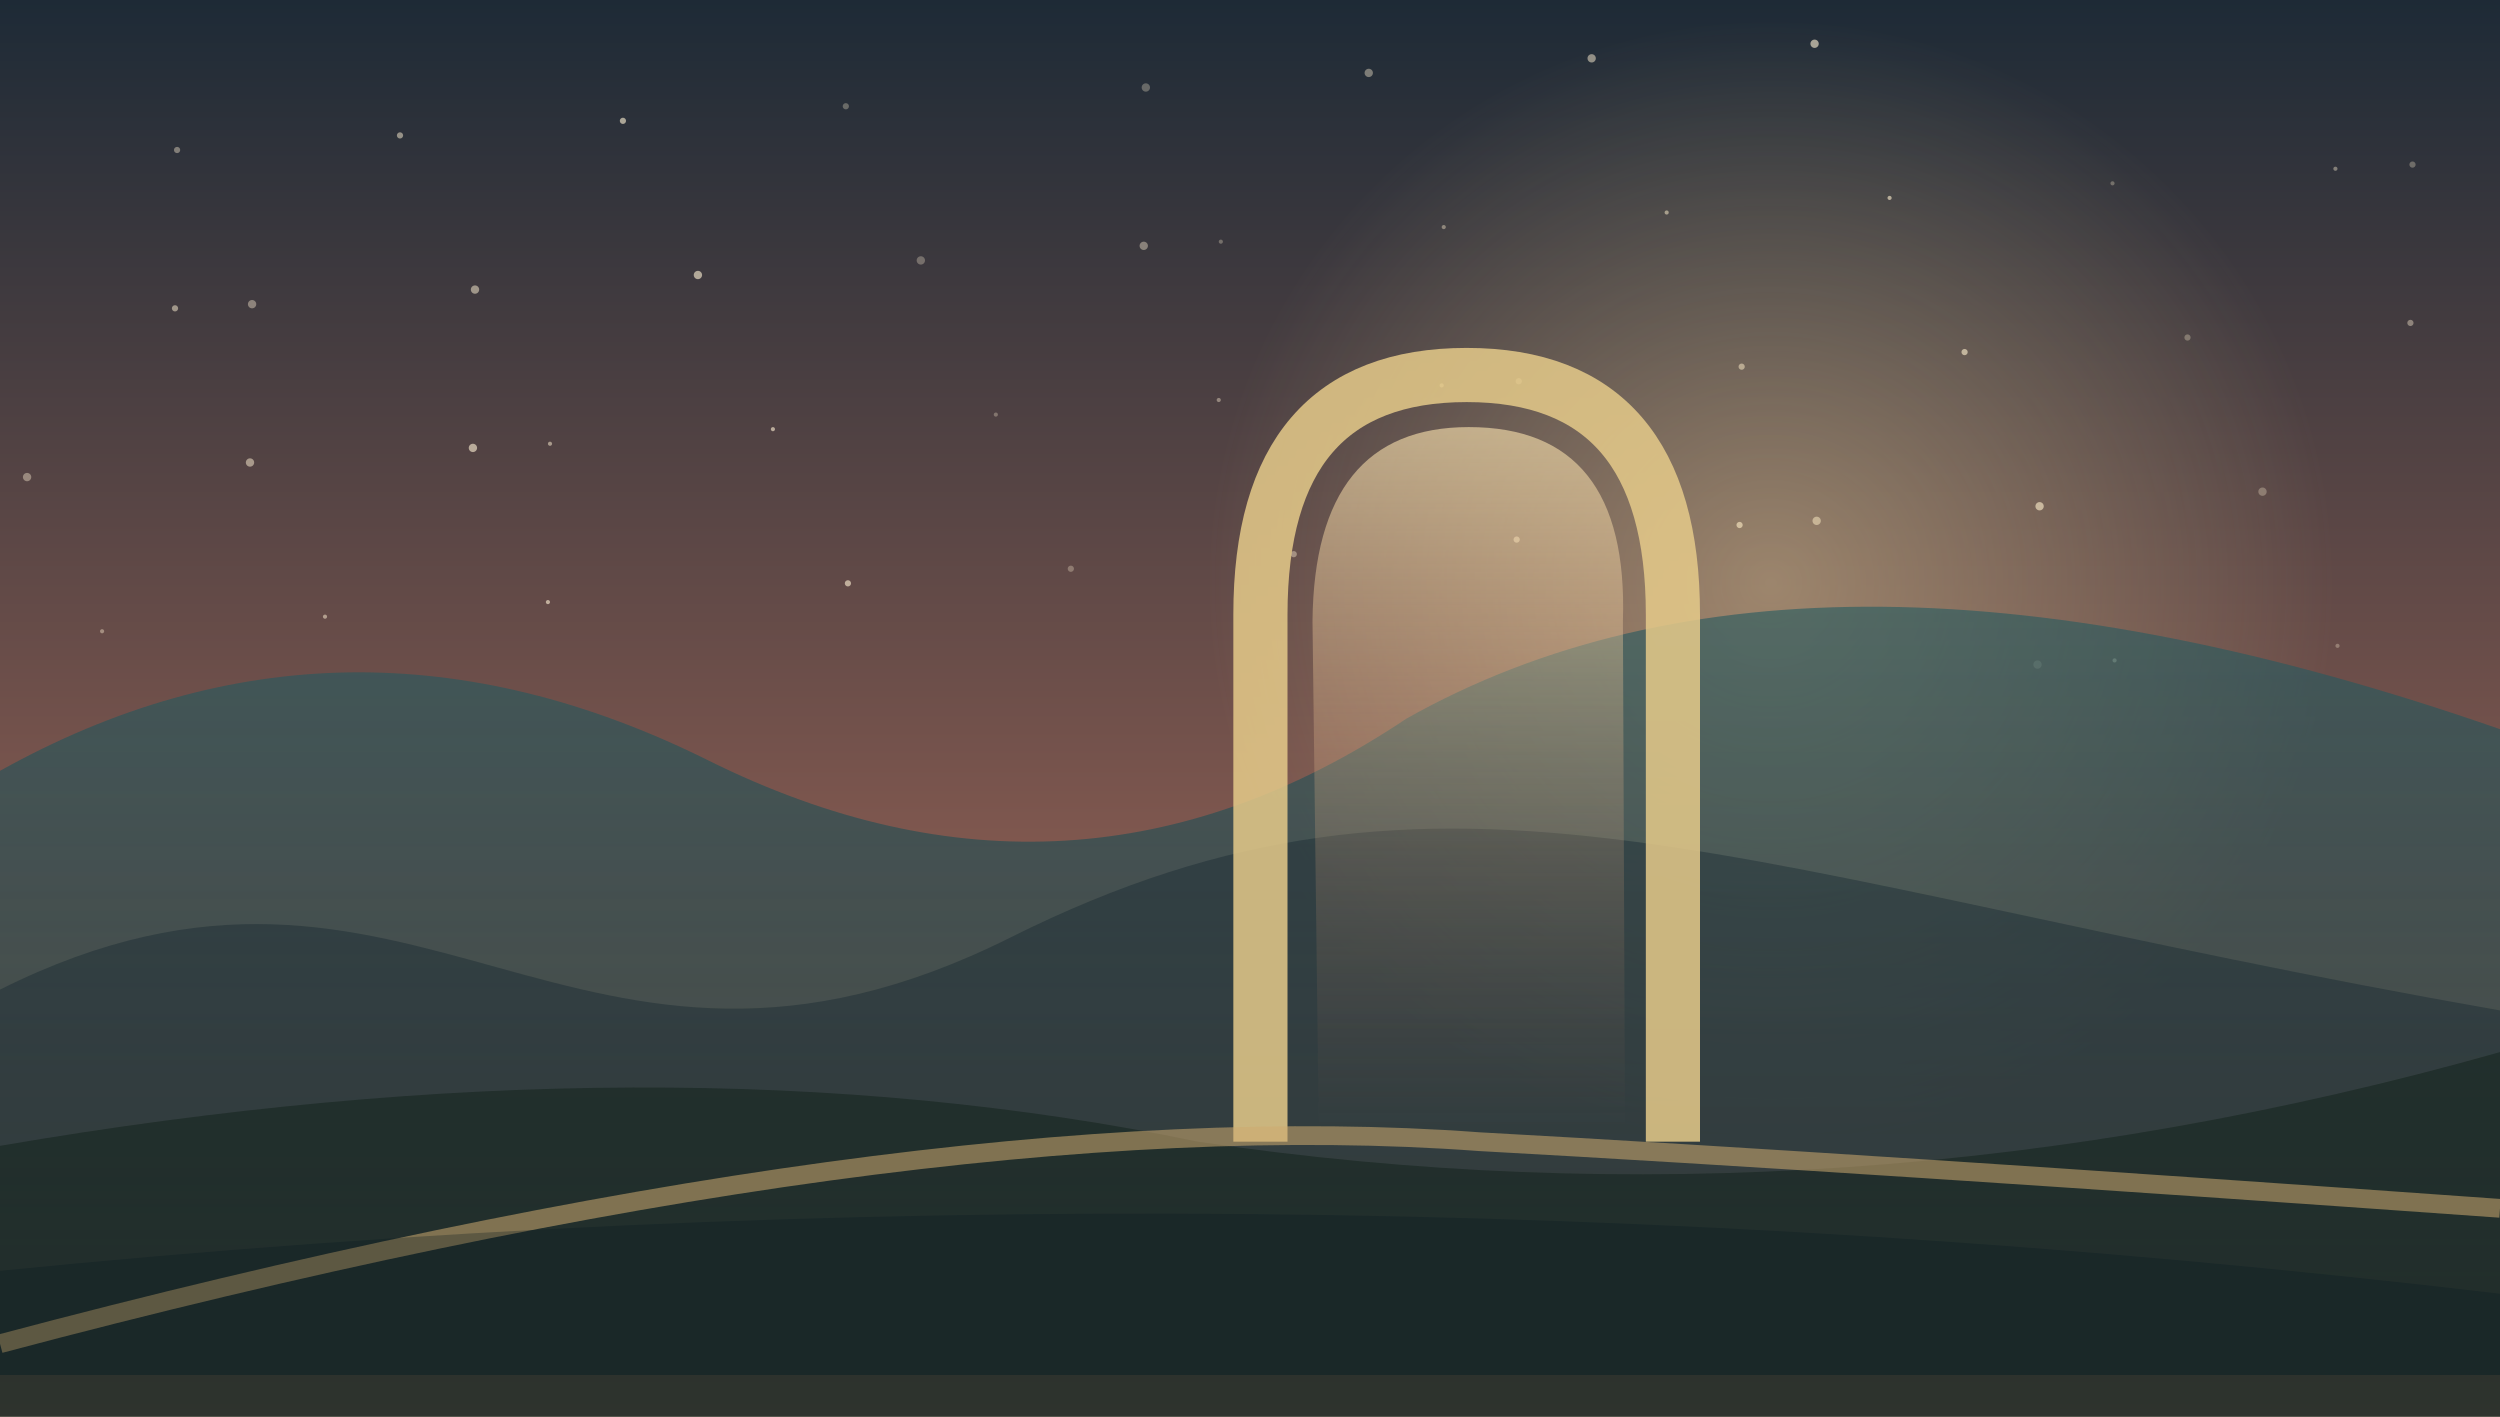
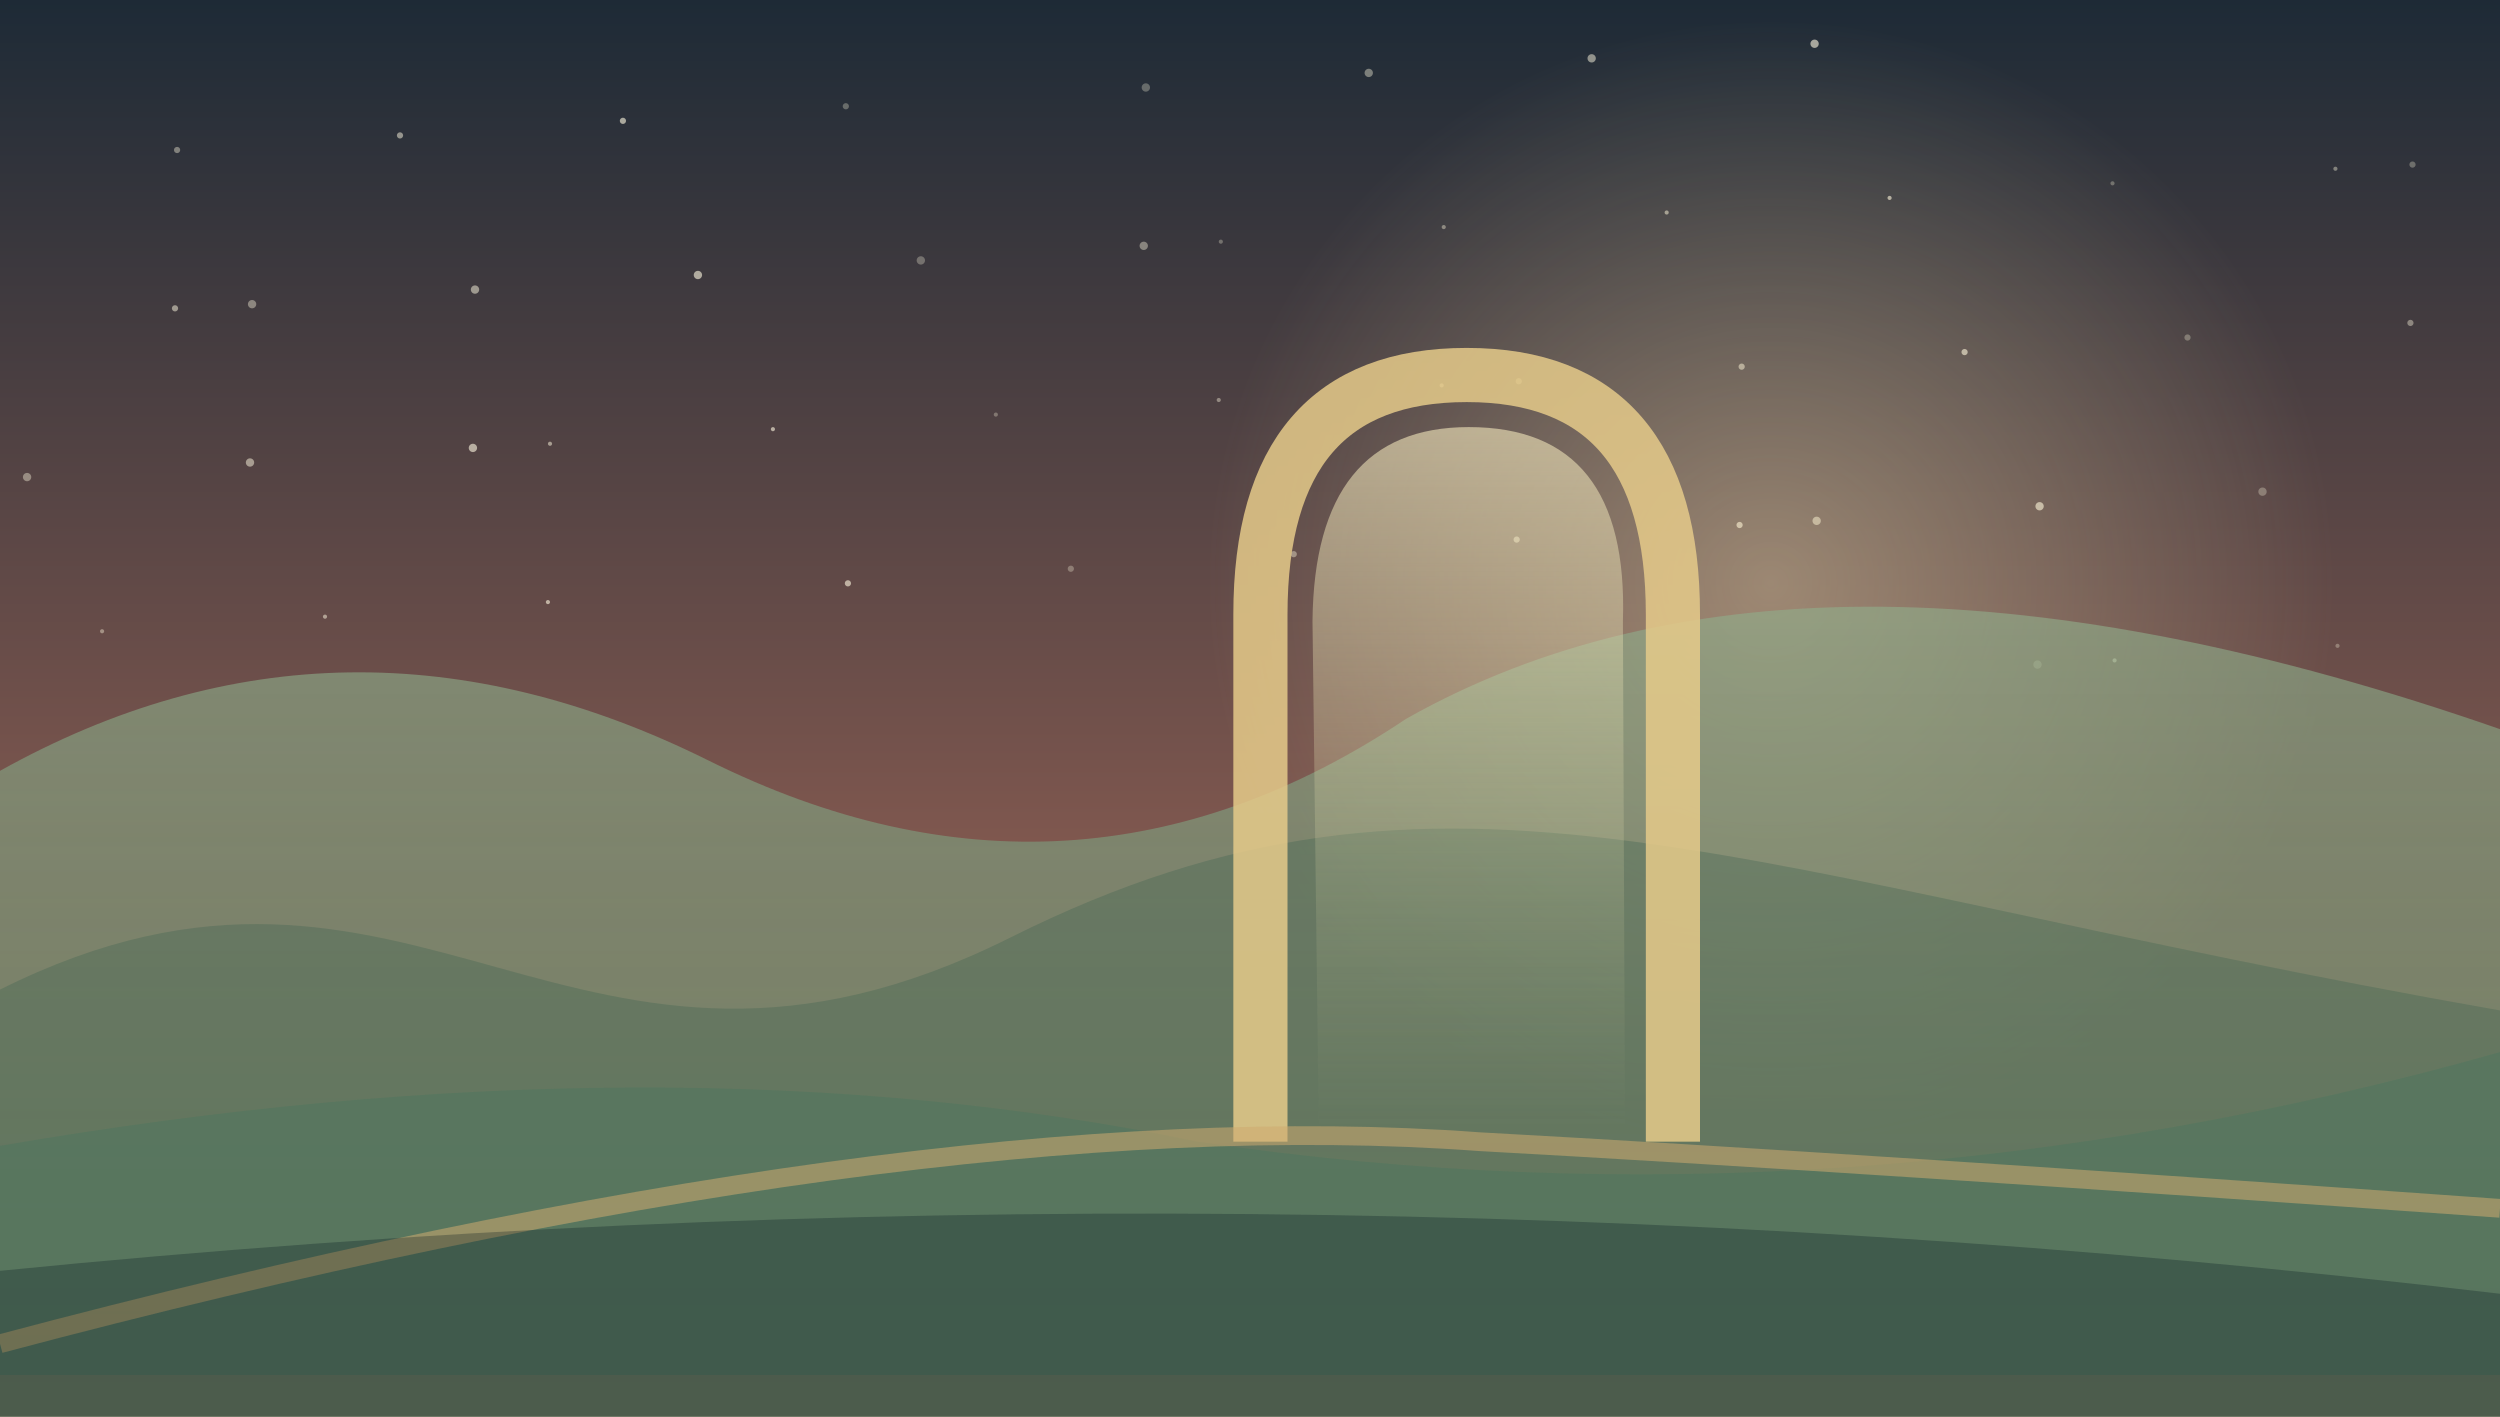
<svg xmlns="http://www.w3.org/2000/svg" viewBox="0 0 1200 680" role="img" aria-label="Symbolic artwork depicting gate">
  <defs>
    <linearGradient id="sky" x2="0" y2="1">
      <stop stop-color="#1d2a36" />
      <stop offset=".63" stop-color="#855a50" />
      <stop offset="1" stop-color="#b48a67" />
    </linearGradient>
    <radialGradient id="halo">
-       <stop stop-color="#ffe9ab" stop-opacity=".87" />
-       <stop offset="1" stop-color="#ffe9ab" stop-opacity="0" />
+       <stop stop-color="#fff0bc" stop-opacity=".87" />
+       <stop offset="1" stop-color="#fff0bc" stop-opacity="0" />
    </radialGradient>
    <linearGradient id="ridge" x2="0" y2="1">
-       <stop stop-color="#2d5d61" />
-       <stop offset="1" stop-color="#102b32" />
+       <stop stop-color="#91ab89" />
+       <stop offset="1" stop-color="#507b62" />
    </linearGradient>
    <linearGradient id="portal" x2="0" y2="1">
-       <stop stop-color="#ffe7b1" />
-       <stop offset="1" stop-color="#a56c57" stop-opacity="0" />
+       <stop stop-color="#f5e9bd" />
+       <stop offset="1" stop-color="#b4b88d" stop-opacity="0" />
    </linearGradient>
  </defs>
  <rect width="1200" height="680" fill="url(#sky)" />
-   <circle cx="586" cy="116" r="1.0" opacity="0.3" fill="#fff1d4" />
-   <circle cx="729" cy="183" r="1.5" opacity="0.4" fill="#fff1d4" />
-   <circle cx="872" cy="250" r="2.0" opacity="0.5" fill="#fff1d4" />
-   <circle cx="1015" cy="317" r="1.0" opacity="0.6" fill="#fff1d4" />
-   <circle cx="1158" cy="79" r="1.5" opacity="0.3" fill="#fff1d4" />
-   <circle cx="121" cy="146" r="2.0" opacity="0.4" fill="#fff1d4" />
-   <circle cx="264" cy="213" r="1.0" opacity="0.5" fill="#fff1d4" />
-   <circle cx="407" cy="280" r="1.5" opacity="0.6" fill="#fff1d4" />
-   <circle cx="550" cy="42" r="2.0" opacity="0.3" fill="#fff1d4" />
-   <circle cx="693" cy="109" r="1.0" opacity="0.4" fill="#fff1d4" />
-   <circle cx="836" cy="176" r="1.5" opacity="0.5" fill="#fff1d4" />
-   <circle cx="979" cy="243" r="2.0" opacity="0.6" fill="#fff1d4" />
-   <circle cx="1122" cy="310" r="1.0" opacity="0.3" fill="#fff1d4" />
-   <circle cx="85" cy="72" r="1.5" opacity="0.4" fill="#fff1d4" />
-   <circle cx="228" cy="139" r="2.0" opacity="0.5" fill="#fff1d4" />
-   <circle cx="371" cy="206" r="1.0" opacity="0.6" fill="#fff1d4" />
-   <circle cx="514" cy="273" r="1.5" opacity="0.3" fill="#fff1d4" />
-   <circle cx="657" cy="35" r="2.0" opacity="0.4" fill="#fff1d4" />
-   <circle cx="800" cy="102" r="1.0" opacity="0.5" fill="#fff1d4" />
-   <circle cx="943" cy="169" r="1.5" opacity="0.6" fill="#fff1d4" />
-   <circle cx="1086" cy="236" r="2.0" opacity="0.3" fill="#fff1d4" />
-   <circle cx="49" cy="303" r="1.0" opacity="0.4" fill="#fff1d4" />
-   <circle cx="192" cy="65" r="1.5" opacity="0.5" fill="#fff1d4" />
-   <circle cx="335" cy="132" r="2.0" opacity="0.6" fill="#fff1d4" />
-   <circle cx="478" cy="199" r="1.0" opacity="0.3" fill="#fff1d4" />
-   <circle cx="621" cy="266" r="1.5" opacity="0.4" fill="#fff1d4" />
-   <circle cx="764" cy="28" r="2.0" opacity="0.5" fill="#fff1d4" />
-   <circle cx="907" cy="95" r="1.0" opacity="0.6" fill="#fff1d4" />
-   <circle cx="1050" cy="162" r="1.5" opacity="0.3" fill="#fff1d4" />
-   <circle cx="13" cy="229" r="2.0" opacity="0.4" fill="#fff1d4" />
-   <circle cx="156" cy="296" r="1.0" opacity="0.5" fill="#fff1d4" />
-   <circle cx="299" cy="58" r="1.5" opacity="0.6" fill="#fff1d4" />
-   <circle cx="442" cy="125" r="2.0" opacity="0.3" fill="#fff1d4" />
-   <circle cx="585" cy="192" r="1.0" opacity="0.4" fill="#fff1d4" />
-   <circle cx="728" cy="259" r="1.5" opacity="0.5" fill="#fff1d4" />
-   <circle cx="871" cy="21" r="2.0" opacity="0.6" fill="#fff1d4" />
-   <circle cx="1014" cy="88" r="1.0" opacity="0.3" fill="#fff1d4" />
-   <circle cx="1157" cy="155" r="1.5" opacity="0.4" fill="#fff1d4" />
-   <circle cx="120" cy="222" r="2.0" opacity="0.5" fill="#fff1d4" />
-   <circle cx="263" cy="289" r="1.0" opacity="0.6" fill="#fff1d4" />
-   <circle cx="406" cy="51" r="1.5" opacity="0.3" fill="#fff1d4" />
-   <circle cx="549" cy="118" r="2.0" opacity="0.4" fill="#fff1d4" />
-   <circle cx="692" cy="185" r="1.0" opacity="0.5" fill="#fff1d4" />
-   <circle cx="835" cy="252" r="1.5" opacity="0.6" fill="#fff1d4" />
-   <circle cx="978" cy="319" r="2.0" opacity="0.3" fill="#fff1d4" />
-   <circle cx="1121" cy="81" r="1.0" opacity="0.4" fill="#fff1d4" />
-   <circle cx="84" cy="148" r="1.5" opacity="0.5" fill="#fff1d4" />
-   <circle cx="227" cy="215" r="2.0" opacity="0.6" fill="#fff1d4" />
+   <circle cx="586" cy="116" r="1.0" opacity="0.3" fill="#fdf7df" />
+   <circle cx="729" cy="183" r="1.5" opacity="0.4" fill="#fdf7df" />
+   <circle cx="872" cy="250" r="2.0" opacity="0.5" fill="#fdf7df" />
+   <circle cx="1015" cy="317" r="1.0" opacity="0.6" fill="#fdf7df" />
+   <circle cx="1158" cy="79" r="1.5" opacity="0.3" fill="#fdf7df" />
+   <circle cx="121" cy="146" r="2.0" opacity="0.4" fill="#fdf7df" />
+   <circle cx="264" cy="213" r="1.0" opacity="0.5" fill="#fdf7df" />
+   <circle cx="407" cy="280" r="1.5" opacity="0.6" fill="#fdf7df" />
+   <circle cx="550" cy="42" r="2.0" opacity="0.3" fill="#fdf7df" />
+   <circle cx="693" cy="109" r="1.0" opacity="0.4" fill="#fdf7df" />
+   <circle cx="836" cy="176" r="1.5" opacity="0.5" fill="#fdf7df" />
+   <circle cx="979" cy="243" r="2.0" opacity="0.6" fill="#fdf7df" />
+   <circle cx="1122" cy="310" r="1.0" opacity="0.3" fill="#fdf7df" />
+   <circle cx="85" cy="72" r="1.5" opacity="0.4" fill="#fdf7df" />
+   <circle cx="228" cy="139" r="2.0" opacity="0.5" fill="#fdf7df" />
+   <circle cx="371" cy="206" r="1.0" opacity="0.6" fill="#fdf7df" />
+   <circle cx="514" cy="273" r="1.5" opacity="0.3" fill="#fdf7df" />
+   <circle cx="657" cy="35" r="2.0" opacity="0.4" fill="#fdf7df" />
+   <circle cx="800" cy="102" r="1.0" opacity="0.5" fill="#fdf7df" />
+   <circle cx="943" cy="169" r="1.5" opacity="0.6" fill="#fdf7df" />
+   <circle cx="1086" cy="236" r="2.0" opacity="0.3" fill="#fdf7df" />
+   <circle cx="49" cy="303" r="1.0" opacity="0.4" fill="#fdf7df" />
+   <circle cx="192" cy="65" r="1.5" opacity="0.5" fill="#fdf7df" />
+   <circle cx="335" cy="132" r="2.0" opacity="0.6" fill="#fdf7df" />
+   <circle cx="478" cy="199" r="1.0" opacity="0.3" fill="#fdf7df" />
+   <circle cx="621" cy="266" r="1.5" opacity="0.4" fill="#fdf7df" />
+   <circle cx="764" cy="28" r="2.0" opacity="0.5" fill="#fdf7df" />
+   <circle cx="907" cy="95" r="1.0" opacity="0.6" fill="#fdf7df" />
+   <circle cx="1050" cy="162" r="1.5" opacity="0.3" fill="#fdf7df" />
+   <circle cx="13" cy="229" r="2.0" opacity="0.4" fill="#fdf7df" />
+   <circle cx="156" cy="296" r="1.0" opacity="0.5" fill="#fdf7df" />
+   <circle cx="299" cy="58" r="1.5" opacity="0.6" fill="#fdf7df" />
+   <circle cx="442" cy="125" r="2.0" opacity="0.3" fill="#fdf7df" />
+   <circle cx="585" cy="192" r="1.0" opacity="0.4" fill="#fdf7df" />
+   <circle cx="728" cy="259" r="1.5" opacity="0.5" fill="#fdf7df" />
+   <circle cx="871" cy="21" r="2.0" opacity="0.6" fill="#fdf7df" />
+   <circle cx="1014" cy="88" r="1.0" opacity="0.3" fill="#fdf7df" />
+   <circle cx="1157" cy="155" r="1.5" opacity="0.4" fill="#fdf7df" />
+   <circle cx="120" cy="222" r="2.0" opacity="0.5" fill="#fdf7df" />
+   <circle cx="263" cy="289" r="1.0" opacity="0.6" fill="#fdf7df" />
+   <circle cx="406" cy="51" r="1.5" opacity="0.3" fill="#fdf7df" />
+   <circle cx="549" cy="118" r="2.0" opacity="0.4" fill="#fdf7df" />
+   <circle cx="692" cy="185" r="1.0" opacity="0.5" fill="#fdf7df" />
+   <circle cx="835" cy="252" r="1.5" opacity="0.6" fill="#fdf7df" />
+   <circle cx="978" cy="319" r="2.0" opacity="0.3" fill="#fdf7df" />
+   <circle cx="1121" cy="81" r="1.0" opacity="0.4" fill="#fdf7df" />
+   <circle cx="84" cy="148" r="1.5" opacity="0.5" fill="#fdf7df" />
+   <circle cx="227" cy="215" r="2.0" opacity="0.6" fill="#fdf7df" />
  <circle cx="850" cy="280" r="270" fill="url(#halo)" opacity=".43" />
  <path d="M0 370 Q165 278 340 365 T675 345 Q870 235 1200 350 V660 H0Z" fill="url(#ridge)" opacity=".65" />
-   <path d="M0 475 C200 375 275 555 485 450 S830 420 1200 485 V680 H0Z" fill="#091c26" opacity=".33" />
-   <path d="M0 550 Q320 495 575 548 Q885 594 1200 505 V680 H0Z" fill="#172620" opacity=".61" />
+   <path d="M0 475 C200 375 275 555 485 450 S830 420 1200 485 V680 H0Z" fill="#3d624f" opacity=".33" />
+   <path d="M0 550 Q320 495 575 548 Q885 594 1200 505 V680 H0Z" fill="#52765e" opacity=".61" />
  <path d="M605 548 V295 Q605 180 704 180 Q803 180 803 295 V548" stroke="#e5ca89" stroke-width="26" fill="none" opacity=".85" />
  <path d="M633 541 L630 298 Q631 205 705 205 Q782 205 779 298 L780 541 Z" fill="url(#portal)" opacity=".6" />
  <path d="M0 645 Q440 528 710 548 Q892 558 1200 580" stroke="#cdaa6f" stroke-width="9" opacity=".55" fill="none" />
  <path d="M0 610 Q600 550 1200 621 V680 H0Z" fill="#061820" opacity=".29" />
</svg>
